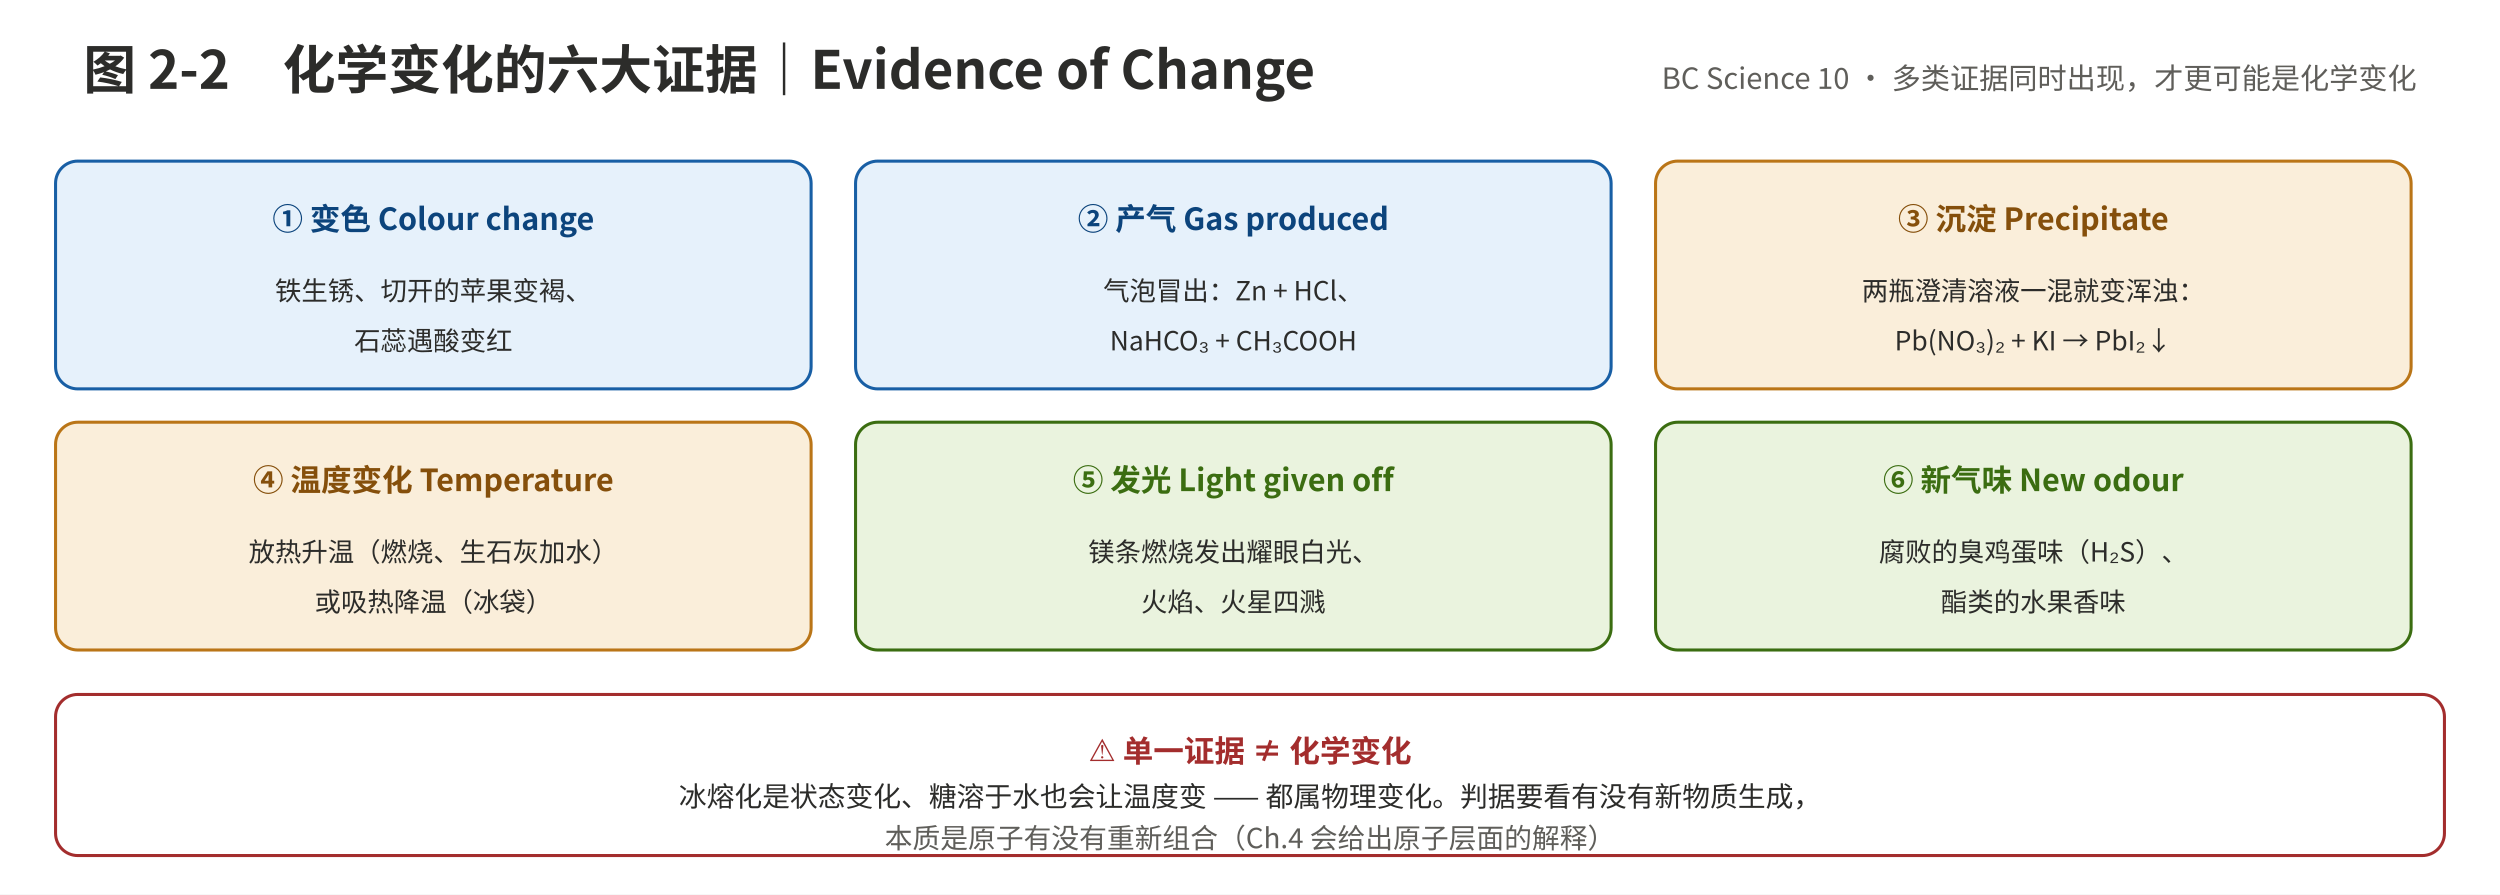
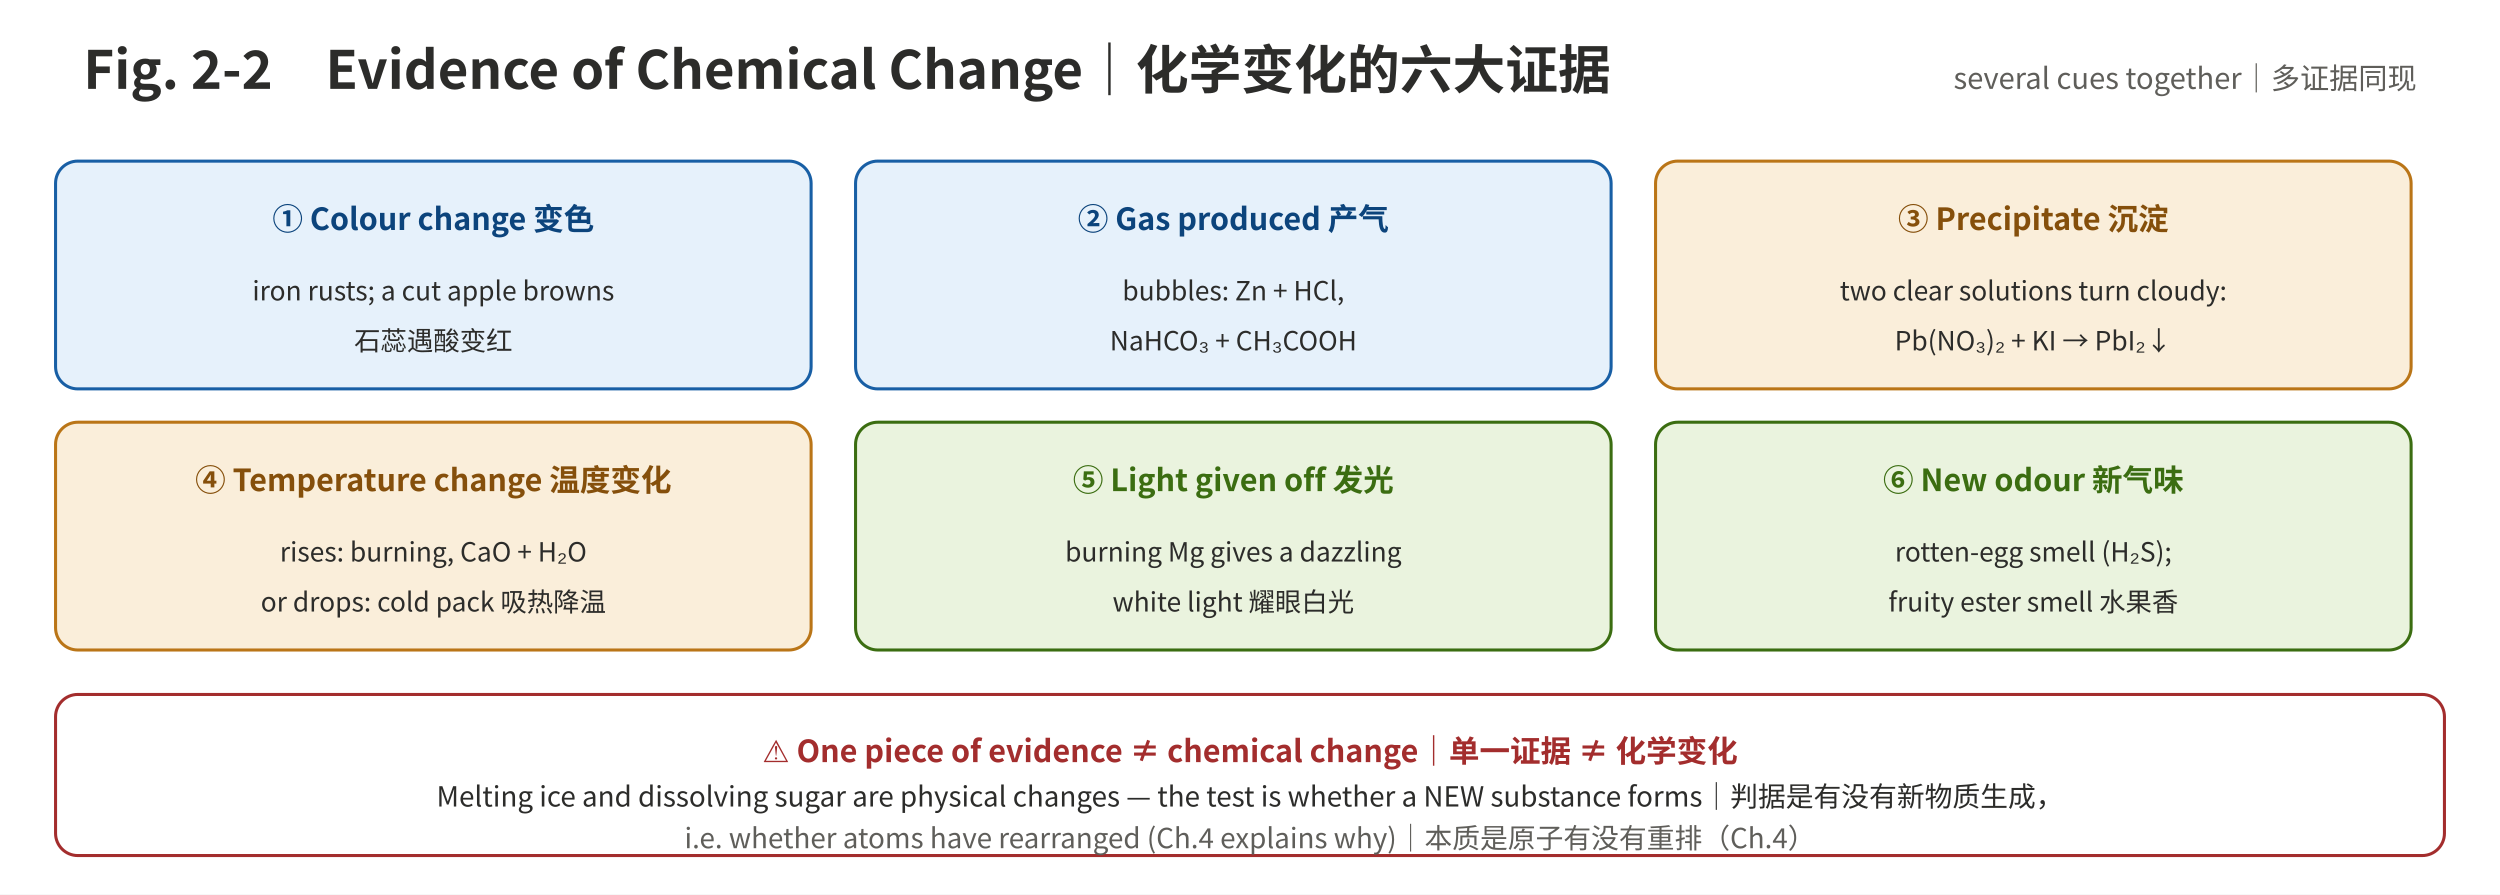
<svg xmlns="http://www.w3.org/2000/svg" viewBox="0 0 900 322" width="900" height="322" font-family="'Segoe UI','Microsoft YaHei','PingFang SC','Noto Sans CJK SC',Arial,sans-serif">
  <rect width="900" height="322" fill="#FFFFFF" />
-   <text x="30" y="32" font-size="19" font-weight="600" fill="#2C2C2A">图 2-2　化学变化的六大证据｜Evidence of Change</text>
-   <text x="870" y="32" font-size="10.5" fill="#5F5E5A" text-anchor="end">BC Science 10 · 多类证据同时出现，才更可能是化学变化</text>
+   <text x="30" y="32" font-size="19" font-weight="600" fill="#2C2C2A">Fig. 2-2　Evidence of Chemical Change｜化学变化的六大证据</text>
+   <text x="870" y="32" font-size="10.5" fill="#5F5E5A" text-anchor="end">several cues together｜多证据同现</text>
  <rect x="20" y="58" width="272" height="82" rx="8" fill="#E6F1FB" stroke="#185FA5" stroke-width="1.1" />
-   <text x="156" y="78" font-size="11" font-weight="700" fill="#0C447C" text-anchor="middle" dominant-baseline="central">① 变色 Colour change</text>
-   <text x="156" y="104" font-size="9.5" fill="#2C2C2A" text-anchor="middle" dominant-baseline="central">铁生锈、切开的苹果变褐、</text>
+   <text x="156" y="78" font-size="11" font-weight="700" fill="#0C447C" text-anchor="middle" dominant-baseline="central">① Colour change 变色</text>
+   <text x="156" y="104" font-size="9.5" fill="#2C2C2A" text-anchor="middle" dominant-baseline="central">iron rusts; a cut apple browns</text>
  <text x="156" y="122" font-size="9.5" fill="#2C2C2A" text-anchor="middle" dominant-baseline="central">石蕊遇酸变红</text>
  <rect x="308" y="58" width="272" height="82" rx="8" fill="#E6F1FB" stroke="#185FA5" stroke-width="1.1" />
-   <text x="444" y="78" font-size="11" font-weight="700" fill="#0C447C" text-anchor="middle" dominant-baseline="central">② 产气 Gas produced</text>
-   <text x="444" y="104" font-size="9.5" fill="#2C2C2A" text-anchor="middle" dominant-baseline="central">气泡冒出：Zn + HCl、</text>
+   <text x="444" y="78" font-size="11" font-weight="700" fill="#0C447C" text-anchor="middle" dominant-baseline="central">② Gas produced 产气</text>
+   <text x="444" y="104" font-size="9.5" fill="#2C2C2A" text-anchor="middle" dominant-baseline="central">bubbles: Zn + HCl,</text>
  <text x="444" y="122" font-size="9.5" fill="#2C2C2A" text-anchor="middle" dominant-baseline="central">NaHCO₃ + CH₃COOH</text>
  <rect x="596" y="58" width="272" height="82" rx="8" fill="#FAEEDA" stroke="#BA7517" stroke-width="1.1" />
-   <text x="732" y="78" font-size="11" font-weight="700" fill="#854F0B" text-anchor="middle" dominant-baseline="central">③ 沉淀 Precipitate</text>
-   <text x="732" y="104" font-size="9.5" fill="#2C2C2A" text-anchor="middle" dominant-baseline="central">两瓶澄清溶液一混就变浑浊：</text>
+   <text x="732" y="78" font-size="11" font-weight="700" fill="#854F0B" text-anchor="middle" dominant-baseline="central">③ Precipitate 沉淀</text>
+   <text x="732" y="104" font-size="9.5" fill="#2C2C2A" text-anchor="middle" dominant-baseline="central">two clear solutions turn cloudy:</text>
  <text x="732" y="122" font-size="9.5" fill="#2C2C2A" text-anchor="middle" dominant-baseline="central">Pb(NO₃)₂ + KI → PbI₂↓</text>
  <rect x="20" y="152" width="272" height="82" rx="8" fill="#FAEEDA" stroke="#BA7517" stroke-width="1.1" />
-   <text x="156" y="172" font-size="11" font-weight="700" fill="#854F0B" text-anchor="middle" dominant-baseline="central">④ 温度变化 Temperature</text>
-   <text x="156" y="198" font-size="9.5" fill="#2C2C2A" text-anchor="middle" dominant-baseline="central">放热升温（燃烧、生石灰加水）</text>
-   <text x="156" y="216" font-size="9.5" fill="#2C2C2A" text-anchor="middle" dominant-baseline="central">或吸热降温（冰袋）</text>
+   <text x="156" y="172" font-size="11" font-weight="700" fill="#854F0B" text-anchor="middle" dominant-baseline="central">④ Temperature change 温度变化</text>
+   <text x="156" y="198" font-size="9.5" fill="#2C2C2A" text-anchor="middle" dominant-baseline="central">rises: burning, CaO + H₂O</text>
+   <text x="156" y="216" font-size="9.5" fill="#2C2C2A" text-anchor="middle" dominant-baseline="central">or drops: cold pack 吸热降温</text>
  <rect x="308" y="152" width="272" height="82" rx="8" fill="#EAF3DE" stroke="#3B6D11" stroke-width="1.1" />
-   <text x="444" y="172" font-size="11" font-weight="700" fill="#3B6D11" text-anchor="middle" dominant-baseline="central">⑤ 发光 Light given off</text>
-   <text x="444" y="198" font-size="9.5" fill="#2C2C2A" text-anchor="middle" dominant-baseline="central">镁条燃烧发出耀眼白光、</text>
-   <text x="444" y="216" font-size="9.5" fill="#2C2C2A" text-anchor="middle" dominant-baseline="central">火焰、火星四溅</text>
+   <text x="444" y="172" font-size="11" font-weight="700" fill="#3B6D11" text-anchor="middle" dominant-baseline="central">⑤ Light given off 发光</text>
+   <text x="444" y="198" font-size="9.5" fill="#2C2C2A" text-anchor="middle" dominant-baseline="central">burning Mg gives a dazzling</text>
+   <text x="444" y="216" font-size="9.5" fill="#2C2C2A" text-anchor="middle" dominant-baseline="central">white light 耀眼白光</text>
  <rect x="596" y="152" width="272" height="82" rx="8" fill="#EAF3DE" stroke="#3B6D11" stroke-width="1.1" />
-   <text x="732" y="172" font-size="11" font-weight="700" fill="#3B6D11" text-anchor="middle" dominant-baseline="central">⑥ 新气味 New odour</text>
-   <text x="732" y="198" font-size="9.5" fill="#2C2C2A" text-anchor="middle" dominant-baseline="central">腐败的臭鸡蛋味（H₂S）、</text>
-   <text x="732" y="216" font-size="9.5" fill="#2C2C2A" text-anchor="middle" dominant-baseline="central">酯类的水果香味</text>
+   <text x="732" y="172" font-size="11" font-weight="700" fill="#3B6D11" text-anchor="middle" dominant-baseline="central">⑥ New odour 新气味</text>
+   <text x="732" y="198" font-size="9.5" fill="#2C2C2A" text-anchor="middle" dominant-baseline="central">rotten-egg smell (H₂S);</text>
+   <text x="732" y="216" font-size="9.5" fill="#2C2C2A" text-anchor="middle" dominant-baseline="central">fruity ester smell 水果香</text>
  <rect x="20" y="250" width="860" height="58" rx="8" fill="#FFFFFF" stroke="#A32D2D" stroke-width="1.1" />
-   <text x="450" y="268" font-size="11" font-weight="700" fill="#A32D2D" text-anchor="middle" dominant-baseline="central">⚠️ 单一证据 ≠ 化学变化</text>
-   <text x="450" y="286" font-size="10" fill="#2C2C2A" text-anchor="middle" dominant-baseline="central">冰熔化是状态变化、糖溶于水也会让温度变 —— 都属物理变化。判据要看有没有新物质生成，</text>
-   <text x="450" y="301" font-size="10" fill="#5F5E5A" text-anchor="middle" dominant-baseline="central">本质是原子有没有重新组合（Ch.4 会给出原子层面的解释）</text>
+   <text x="450" y="268" font-size="11" font-weight="700" fill="#A32D2D" text-anchor="middle" dominant-baseline="central">⚠️ One piece of evidence ≠ chemical change｜单一证据 ≠ 化学变化</text>
+   <text x="450" y="286" font-size="10" fill="#2C2C2A" text-anchor="middle" dominant-baseline="central">Melting ice and dissolving sugar are physical changes — the test is whether a NEW substance forms｜判据是有没有新物质生成，</text>
+   <text x="450" y="301" font-size="10" fill="#5F5E5A" text-anchor="middle" dominant-baseline="central">i.e. whether atoms have rearranged (Ch.4 explains why)｜本质是原子有没有重排（Ch.4）</text>
</svg>
